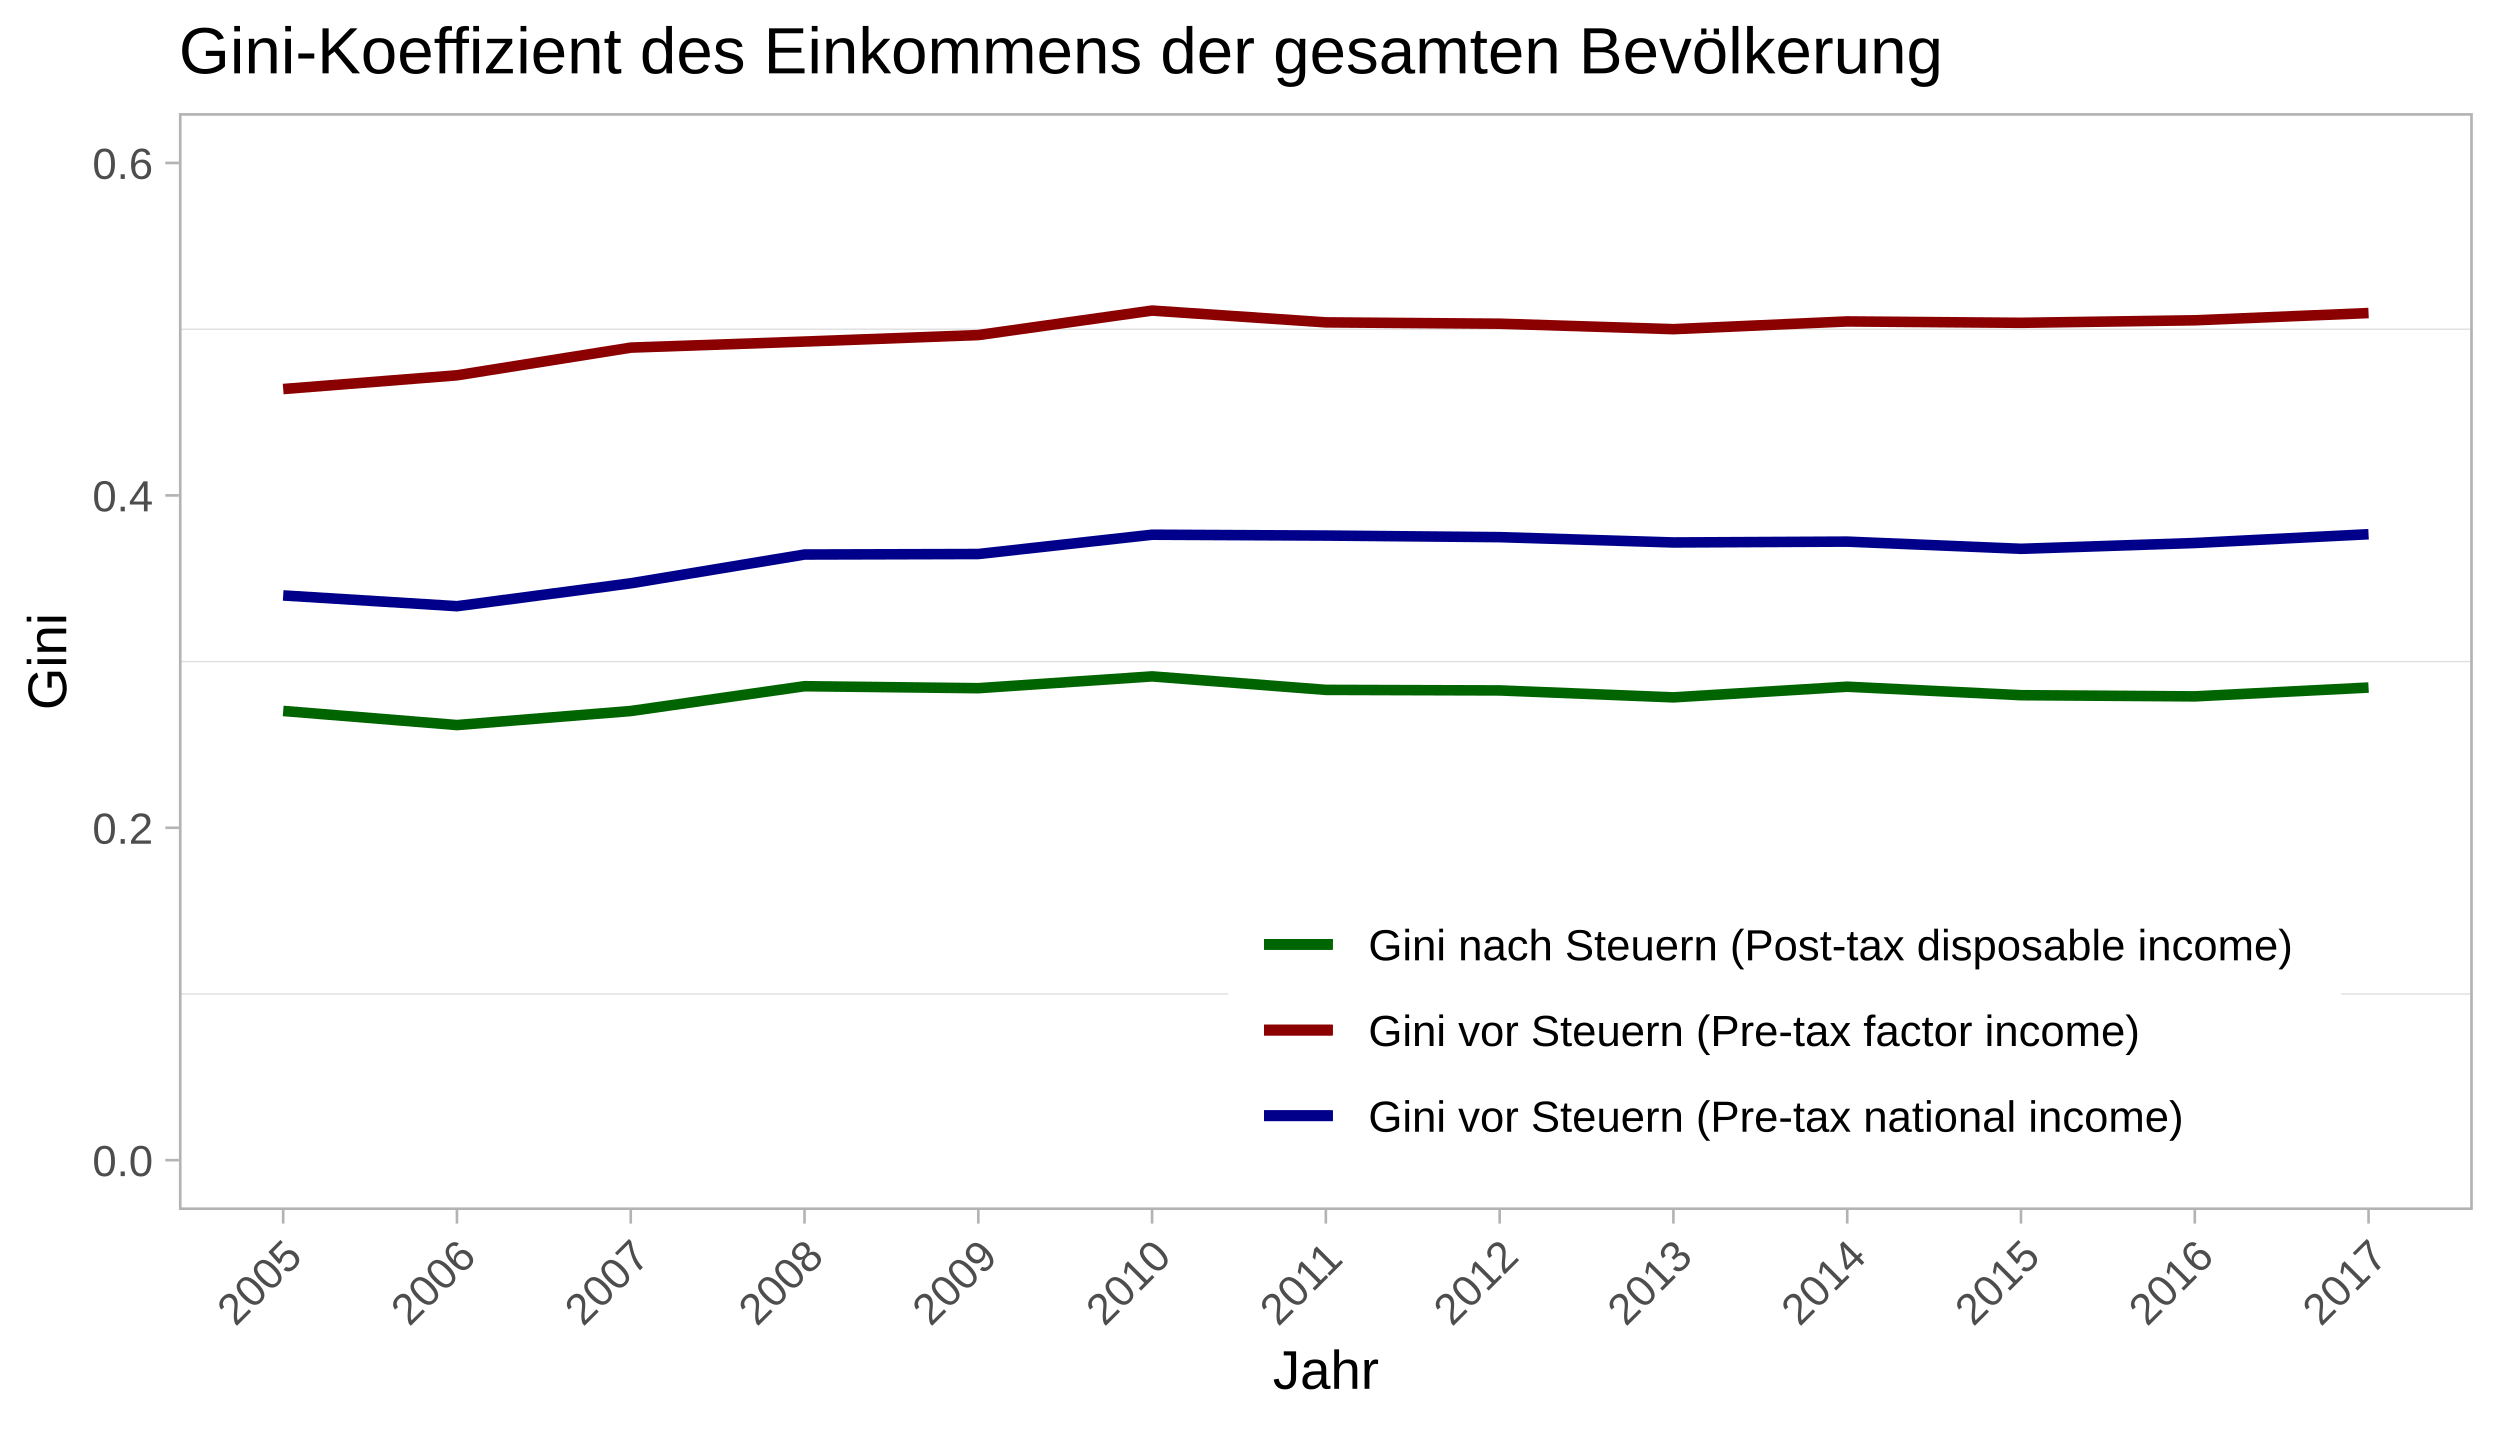
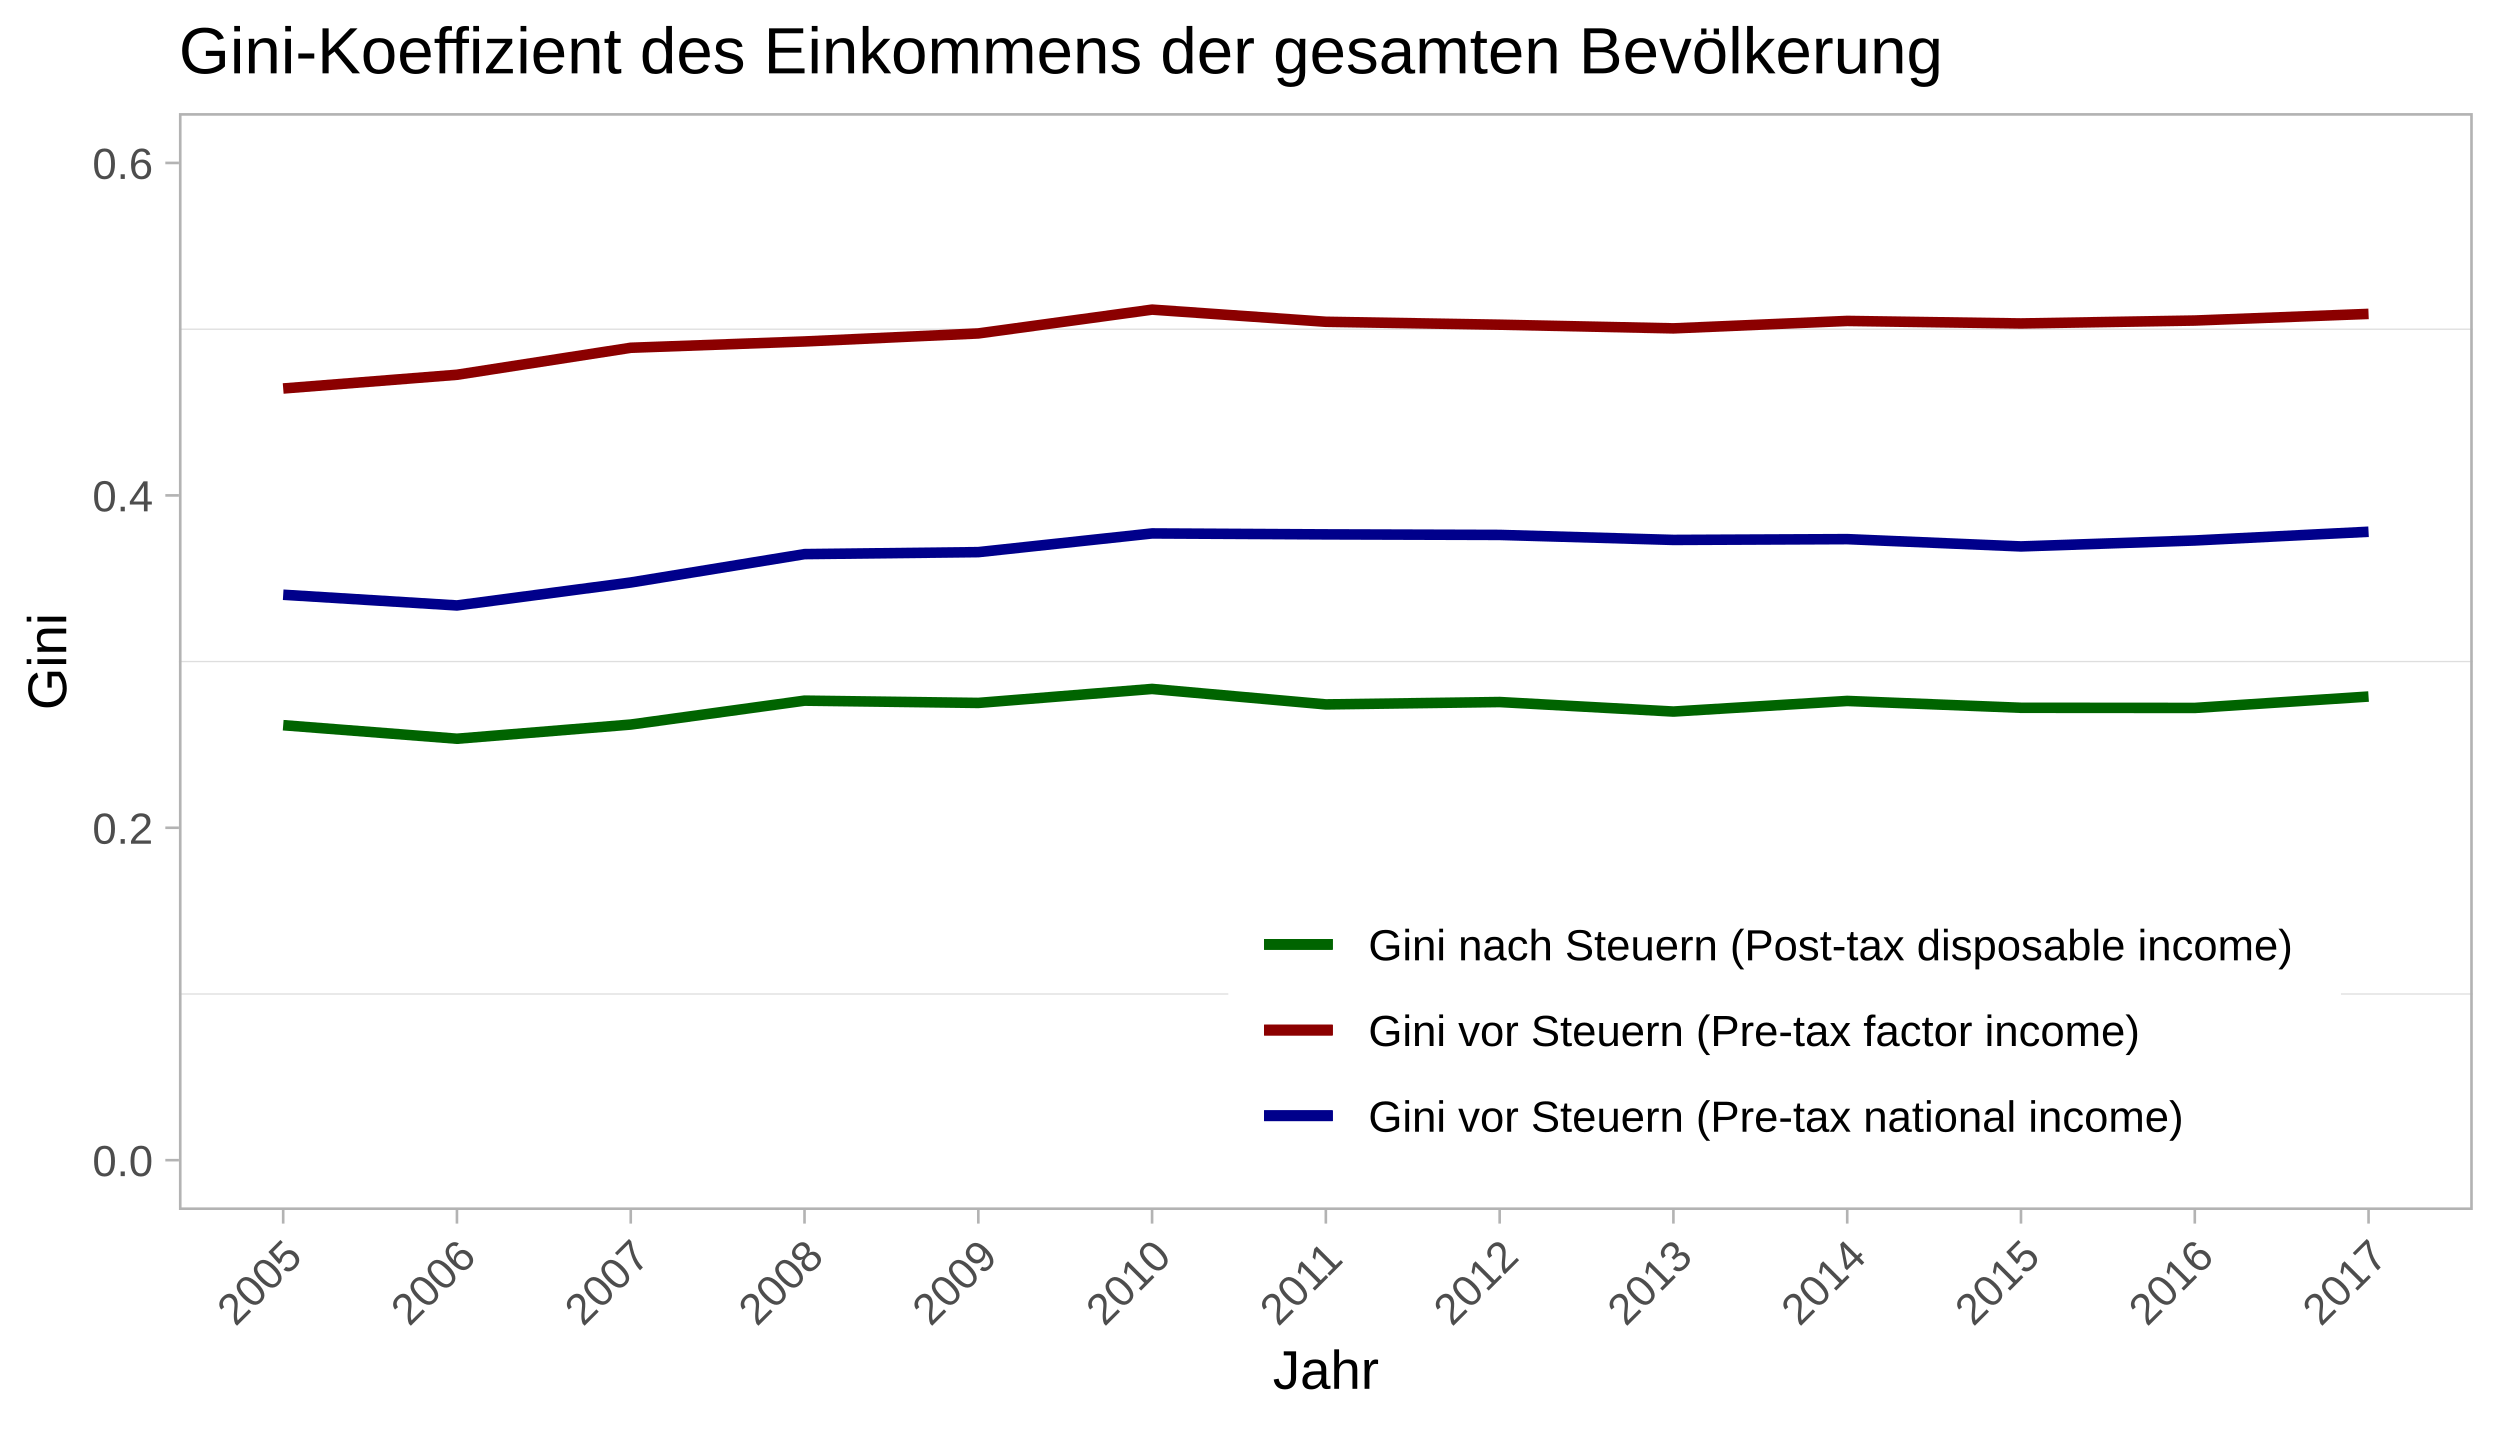
<svg xmlns="http://www.w3.org/2000/svg" viewBox="0 0 504.00 288.00">
  <defs>
    <style type="text/css">
    line, polyline, path, rect, circle {
      fill: none;
      stroke: #000000;
      stroke-linecap: round;
      stroke-linejoin: round;
      stroke-miterlimit: 10.00;
    }
  </style>
  </defs>
  <rect width="100%" height="100%" style="stroke: none; fill: #FFFFFF;" />
  <rect x="-0.00" y="0.00" width="504.00" height="288.00" style="stroke-width: 1.07; stroke: #FFFFFF; fill: #FFFFFF;" />
  <defs>
    <clipPath id="cpMzYuMDY4Mnw0OTguNTIxfDI0My45NDR8MjIuODAyNw==">
      <rect x="36.07" y="22.80" width="462.45" height="221.14" />
    </clipPath>
  </defs>
  <rect x="36.07" y="22.80" width="462.45" height="221.14" style="stroke-width: 1.07; stroke: none; fill: #FFFFFF;" clip-path="url(#cpMzYuMDY4Mnw0OTguNTIxfDI0My45NDR8MjIuODAyNw==)" />
  <polyline points="36.07,200.39 498.52,200.39 " style="stroke-width: 0.27; stroke: #DEDEDE; stroke-linecap: butt;" clip-path="url(#cpMzYuMDY4Mnw0OTguNTIxfDI0My45NDR8MjIuODAyNw==)" />
  <polyline points="36.07,133.37 498.52,133.37 " style="stroke-width: 0.27; stroke: #DEDEDE; stroke-linecap: butt;" clip-path="url(#cpMzYuMDY4Mnw0OTguNTIxfDI0My45NDR8MjIuODAyNw==)" />
  <polyline points="36.07,66.36 498.52,66.36 " style="stroke-width: 0.27; stroke: #DEDEDE; stroke-linecap: butt;" clip-path="url(#cpMzYuMDY4Mnw0OTguNTIxfDI0My45NDR8MjIuODAyNw==)" />
-   <polyline points="57.09,78.43 92.12,75.66 127.16,70.08 162.19,68.86 197.23,67.55 232.26,62.61 267.29,64.99 302.33,65.26 337.36,66.36 372.40,64.80 407.43,65.08 442.47,64.57 477.50,63.11 " style="stroke-width: 2.13; stroke: #8B0000; stroke-linecap: butt;" clip-path="url(#cpMzYuMDY4Mnw0OTguNTIxfDI0My45NDR8MjIuODAyNw==)" />
-   <polyline points="57.09,120.04 92.12,122.21 127.16,117.59 162.19,111.79 197.23,111.69 232.26,107.80 267.29,107.97 302.33,108.29 337.36,109.36 372.40,109.19 407.43,110.64 442.47,109.47 477.50,107.70 " style="stroke-width: 2.13; stroke: #00008B; stroke-linecap: butt;" clip-path="url(#cpMzYuMDY4Mnw0OTguNTIxfDI0My45NDR8MjIuODAyNw==)" />
-   <polyline points="57.09,143.33 92.12,146.17 127.16,143.34 162.19,138.34 197.23,138.74 232.26,136.36 267.29,139.08 302.33,139.19 337.36,140.59 372.40,138.44 407.43,140.15 442.47,140.39 477.50,138.61 " style="stroke-width: 2.13; stroke: #006400; stroke-linecap: butt;" clip-path="url(#cpMzYuMDY4Mnw0OTguNTIxfDI0My45NDR8MjIuODAyNw==)" />
+   <polyline points="57.09,78.32 92.12,75.55 127.16,70.11 162.19,68.84 197.23,67.22 232.26,62.42 267.29,64.87 302.33,65.46 337.36,66.20 372.40,64.70 407.43,65.21 442.47,64.62 477.50,63.28 " style="stroke-width: 2.13; stroke: #8B0000; stroke-linecap: butt;" clip-path="url(#cpMzYuMDY4Mnw0OTguNTIxfDI0My45NDR8MjIuODAyNw==)" />
+   <polyline points="57.09,119.90 92.12,122.06 127.16,117.43 162.19,111.71 197.23,111.31 232.26,107.54 267.29,107.73 302.33,107.84 337.36,108.85 372.40,108.69 407.43,110.16 442.47,108.96 477.50,107.20 " style="stroke-width: 2.13; stroke: #00008B; stroke-linecap: butt;" clip-path="url(#cpMzYuMDY4Mnw0OTguNTIxfDI0My45NDR8MjIuODAyNw==)" />
+   <polyline points="57.09,146.20 92.12,148.93 127.16,146.07 162.19,141.25 197.23,141.71 232.26,138.89 267.29,142.01 302.33,141.53 337.36,143.45 372.40,141.31 407.43,142.69 442.47,142.72 477.50,140.42 " style="stroke-width: 2.13; stroke: #006400; stroke-linecap: butt;" clip-path="url(#cpMzYuMDY4Mnw0OTguNTIxfDI0My45NDR8MjIuODAyNw==)" />
  <rect x="36.07" y="22.80" width="462.45" height="221.14" style="stroke-width: 1.07; stroke: #B3B3B3;" clip-path="url(#cpMzYuMDY4Mnw0OTguNTIxfDI0My45NDR8MjIuODAyNw==)" />
  <defs>
    <clipPath id="cpMHw1MDR8Mjg4fDA=">
      <rect x="0.00" y="0.00" width="504.00" height="288.00" />
    </clipPath>
  </defs>
  <g clip-path="url(#cpMHw1MDR8Mjg4fDA=)">
    <text x="18.63" y="237.11" style="font-size: 8.80px; fill: #4D4D4D; font-family: Arial;" textLength="12.51px" lengthAdjust="spacingAndGlyphs">0.0</text>
  </g>
  <g clip-path="url(#cpMHw1MDR8Mjg4fDA=)">
    <text x="18.63" y="170.10" style="font-size: 8.80px; fill: #4D4D4D; font-family: Arial;" textLength="12.51px" lengthAdjust="spacingAndGlyphs">0.2</text>
  </g>
  <g clip-path="url(#cpMHw1MDR8Mjg4fDA=)">
    <text x="18.63" y="103.09" style="font-size: 8.80px; fill: #4D4D4D; font-family: Arial;" textLength="12.51px" lengthAdjust="spacingAndGlyphs">0.4</text>
  </g>
  <g clip-path="url(#cpMHw1MDR8Mjg4fDA=)">
    <text x="18.63" y="36.07" style="font-size: 8.80px; fill: #4D4D4D; font-family: Arial;" textLength="12.51px" lengthAdjust="spacingAndGlyphs">0.6</text>
  </g>
  <polyline points="33.33,233.89 36.07,233.89 " style="stroke-width: 0.53; stroke: #B3B3B3; stroke-linecap: butt;" clip-path="url(#cpMHw1MDR8Mjg4fDA=)" />
  <polyline points="33.33,166.88 36.07,166.88 " style="stroke-width: 0.53; stroke: #B3B3B3; stroke-linecap: butt;" clip-path="url(#cpMHw1MDR8Mjg4fDA=)" />
  <polyline points="33.33,99.87 36.07,99.87 " style="stroke-width: 0.53; stroke: #B3B3B3; stroke-linecap: butt;" clip-path="url(#cpMHw1MDR8Mjg4fDA=)" />
  <polyline points="33.33,32.85 36.07,32.85 " style="stroke-width: 0.53; stroke: #B3B3B3; stroke-linecap: butt;" clip-path="url(#cpMHw1MDR8Mjg4fDA=)" />
  <polyline points="57.09,246.68 57.09,243.94 " style="stroke-width: 0.53; stroke: #B3B3B3; stroke-linecap: butt;" clip-path="url(#cpMHw1MDR8Mjg4fDA=)" />
  <polyline points="92.12,246.68 92.12,243.94 " style="stroke-width: 0.53; stroke: #B3B3B3; stroke-linecap: butt;" clip-path="url(#cpMHw1MDR8Mjg4fDA=)" />
  <polyline points="127.16,246.68 127.16,243.94 " style="stroke-width: 0.53; stroke: #B3B3B3; stroke-linecap: butt;" clip-path="url(#cpMHw1MDR8Mjg4fDA=)" />
  <polyline points="162.19,246.68 162.19,243.94 " style="stroke-width: 0.53; stroke: #B3B3B3; stroke-linecap: butt;" clip-path="url(#cpMHw1MDR8Mjg4fDA=)" />
  <polyline points="197.23,246.68 197.23,243.94 " style="stroke-width: 0.53; stroke: #B3B3B3; stroke-linecap: butt;" clip-path="url(#cpMHw1MDR8Mjg4fDA=)" />
  <polyline points="232.26,246.68 232.26,243.94 " style="stroke-width: 0.53; stroke: #B3B3B3; stroke-linecap: butt;" clip-path="url(#cpMHw1MDR8Mjg4fDA=)" />
  <polyline points="267.29,246.68 267.29,243.94 " style="stroke-width: 0.53; stroke: #B3B3B3; stroke-linecap: butt;" clip-path="url(#cpMHw1MDR8Mjg4fDA=)" />
  <polyline points="302.33,246.68 302.33,243.94 " style="stroke-width: 0.53; stroke: #B3B3B3; stroke-linecap: butt;" clip-path="url(#cpMHw1MDR8Mjg4fDA=)" />
  <polyline points="337.36,246.68 337.36,243.94 " style="stroke-width: 0.53; stroke: #B3B3B3; stroke-linecap: butt;" clip-path="url(#cpMHw1MDR8Mjg4fDA=)" />
  <polyline points="372.40,246.68 372.40,243.94 " style="stroke-width: 0.53; stroke: #B3B3B3; stroke-linecap: butt;" clip-path="url(#cpMHw1MDR8Mjg4fDA=)" />
  <polyline points="407.43,246.68 407.43,243.94 " style="stroke-width: 0.53; stroke: #B3B3B3; stroke-linecap: butt;" clip-path="url(#cpMHw1MDR8Mjg4fDA=)" />
  <polyline points="442.47,246.68 442.47,243.94 " style="stroke-width: 0.53; stroke: #B3B3B3; stroke-linecap: butt;" clip-path="url(#cpMHw1MDR8Mjg4fDA=)" />
  <polyline points="477.50,246.68 477.50,243.94 " style="stroke-width: 0.53; stroke: #B3B3B3; stroke-linecap: butt;" clip-path="url(#cpMHw1MDR8Mjg4fDA=)" />
  <g clip-path="url(#cpMHw1MDR8Mjg4fDA=)">
    <text transform="translate(47.48,267.58) rotate(-45)" style="font-size: 8.80px; fill: #4D4D4D; font-family: Arial;" textLength="20.02px" lengthAdjust="spacingAndGlyphs">2005</text>
  </g>
  <g clip-path="url(#cpMHw1MDR8Mjg4fDA=)">
    <text transform="translate(82.52,267.58) rotate(-45)" style="font-size: 8.80px; fill: #4D4D4D; font-family: Arial;" textLength="20.02px" lengthAdjust="spacingAndGlyphs">2006</text>
  </g>
  <g clip-path="url(#cpMHw1MDR8Mjg4fDA=)">
    <text transform="translate(117.55,267.58) rotate(-45)" style="font-size: 8.80px; fill: #4D4D4D; font-family: Arial;" textLength="20.02px" lengthAdjust="spacingAndGlyphs">2007</text>
  </g>
  <g clip-path="url(#cpMHw1MDR8Mjg4fDA=)">
    <text transform="translate(152.59,267.58) rotate(-45)" style="font-size: 8.80px; fill: #4D4D4D; font-family: Arial;" textLength="20.02px" lengthAdjust="spacingAndGlyphs">2008</text>
  </g>
  <g clip-path="url(#cpMHw1MDR8Mjg4fDA=)">
    <text transform="translate(187.62,267.58) rotate(-45)" style="font-size: 8.80px; fill: #4D4D4D; font-family: Arial;" textLength="20.02px" lengthAdjust="spacingAndGlyphs">2009</text>
  </g>
  <g clip-path="url(#cpMHw1MDR8Mjg4fDA=)">
    <text transform="translate(222.65,267.58) rotate(-45)" style="font-size: 8.80px; fill: #4D4D4D; font-family: Arial;" textLength="20.02px" lengthAdjust="spacingAndGlyphs">2010</text>
  </g>
  <g clip-path="url(#cpMHw1MDR8Mjg4fDA=)">
    <text transform="translate(257.69,267.58) rotate(-45)" style="font-size: 8.80px; fill: #4D4D4D; font-family: Arial;" textLength="20.02px" lengthAdjust="spacingAndGlyphs">2011</text>
  </g>
  <g clip-path="url(#cpMHw1MDR8Mjg4fDA=)">
    <text transform="translate(292.72,267.58) rotate(-45)" style="font-size: 8.80px; fill: #4D4D4D; font-family: Arial;" textLength="20.02px" lengthAdjust="spacingAndGlyphs">2012</text>
  </g>
  <g clip-path="url(#cpMHw1MDR8Mjg4fDA=)">
    <text transform="translate(327.76,267.58) rotate(-45)" style="font-size: 8.80px; fill: #4D4D4D; font-family: Arial;" textLength="20.02px" lengthAdjust="spacingAndGlyphs">2013</text>
  </g>
  <g clip-path="url(#cpMHw1MDR8Mjg4fDA=)">
    <text transform="translate(362.79,267.58) rotate(-45)" style="font-size: 8.80px; fill: #4D4D4D; font-family: Arial;" textLength="20.02px" lengthAdjust="spacingAndGlyphs">2014</text>
  </g>
  <g clip-path="url(#cpMHw1MDR8Mjg4fDA=)">
    <text transform="translate(397.83,267.58) rotate(-45)" style="font-size: 8.80px; fill: #4D4D4D; font-family: Arial;" textLength="20.02px" lengthAdjust="spacingAndGlyphs">2015</text>
  </g>
  <g clip-path="url(#cpMHw1MDR8Mjg4fDA=)">
    <text transform="translate(432.86,267.58) rotate(-45)" style="font-size: 8.80px; fill: #4D4D4D; font-family: Arial;" textLength="20.02px" lengthAdjust="spacingAndGlyphs">2016</text>
  </g>
  <g clip-path="url(#cpMHw1MDR8Mjg4fDA=)">
    <text transform="translate(467.89,267.58) rotate(-45)" style="font-size: 8.80px; fill: #4D4D4D; font-family: Arial;" textLength="20.02px" lengthAdjust="spacingAndGlyphs">2017</text>
  </g>
  <g clip-path="url(#cpMHw1MDR8Mjg4fDA=)">
    <text x="256.60" y="279.99" style="font-size: 11.00px; font-family: Arial;" textLength="21.40px" lengthAdjust="spacingAndGlyphs">Jahr</text>
  </g>
  <g clip-path="url(#cpMHw1MDR8Mjg4fDA=)">
    <text transform="translate(13.35,143.15) rotate(-90)" style="font-size: 11.00px; font-family: Arial;" textLength="19.56px" lengthAdjust="spacingAndGlyphs">Gini</text>
  </g>
  <rect x="247.63" y="160.37" width="224.31" height="78.68" style="stroke-width: 1.07; stroke: none; fill: #FFFFFF;" clip-path="url(#cpMHw1MDR8Mjg4fDA=)" />
  <rect x="253.11" y="181.74" width="17.28" height="17.28" style="stroke-width: 1.07; stroke: none; fill: #FFFFFF;" clip-path="url(#cpMHw1MDR8Mjg4fDA=)" />
  <line x1="254.84" y1="190.38" x2="268.66" y2="190.38" style="stroke-width: 2.13; stroke: #006400; stroke-linecap: butt;" clip-path="url(#cpMHw1MDR8Mjg4fDA=)" />
  <line x1="254.84" y1="190.38" x2="268.66" y2="190.38" style="stroke-width: 2.13; stroke: #006400; stroke-linecap: butt;" clip-path="url(#cpMHw1MDR8Mjg4fDA=)" />
  <line x1="254.84" y1="190.38" x2="268.66" y2="190.38" style="stroke-width: 2.13; stroke: #006400; stroke-linecap: butt;" clip-path="url(#cpMHw1MDR8Mjg4fDA=)" />
  <rect x="253.11" y="199.02" width="17.28" height="17.28" style="stroke-width: 1.07; stroke: none; fill: #FFFFFF;" clip-path="url(#cpMHw1MDR8Mjg4fDA=)" />
  <line x1="254.84" y1="207.66" x2="268.66" y2="207.66" style="stroke-width: 2.13; stroke: #8B0000; stroke-linecap: butt;" clip-path="url(#cpMHw1MDR8Mjg4fDA=)" />
  <line x1="254.84" y1="207.66" x2="268.66" y2="207.66" style="stroke-width: 2.13; stroke: #8B0000; stroke-linecap: butt;" clip-path="url(#cpMHw1MDR8Mjg4fDA=)" />
  <line x1="254.84" y1="207.66" x2="268.66" y2="207.66" style="stroke-width: 2.13; stroke: #8B0000; stroke-linecap: butt;" clip-path="url(#cpMHw1MDR8Mjg4fDA=)" />
  <rect x="253.11" y="216.30" width="17.28" height="17.28" style="stroke-width: 1.07; stroke: none; fill: #FFFFFF;" clip-path="url(#cpMHw1MDR8Mjg4fDA=)" />
  <line x1="254.84" y1="224.94" x2="268.66" y2="224.94" style="stroke-width: 2.13; stroke: #00008B; stroke-linecap: butt;" clip-path="url(#cpMHw1MDR8Mjg4fDA=)" />
  <line x1="254.84" y1="224.94" x2="268.66" y2="224.94" style="stroke-width: 2.13; stroke: #00008B; stroke-linecap: butt;" clip-path="url(#cpMHw1MDR8Mjg4fDA=)" />
  <line x1="254.84" y1="224.94" x2="268.66" y2="224.94" style="stroke-width: 2.13; stroke: #00008B; stroke-linecap: butt;" clip-path="url(#cpMHw1MDR8Mjg4fDA=)" />
  <g clip-path="url(#cpMHw1MDR8Mjg4fDA=)">
    <text x="275.87" y="193.60" style="font-size: 8.80px; font-family: Arial;" textLength="190.60px" lengthAdjust="spacingAndGlyphs">Gini nach Steuern (Post-tax disposable income)</text>
  </g>
  <g clip-path="url(#cpMHw1MDR8Mjg4fDA=)">
    <text x="275.87" y="210.88" style="font-size: 8.80px; font-family: Arial;" textLength="159.06px" lengthAdjust="spacingAndGlyphs">Gini vor Steuern (Pre-tax factor income)</text>
  </g>
  <g clip-path="url(#cpMHw1MDR8Mjg4fDA=)">
    <text x="275.87" y="228.16" style="font-size: 8.80px; font-family: Arial;" textLength="168.07px" lengthAdjust="spacingAndGlyphs">Gini vor Steuern (Pre-tax national income)</text>
  </g>
  <g clip-path="url(#cpMHw1MDR8Mjg4fDA=)">
    <text x="36.07" y="14.79" style="font-size: 13.20px; font-family: Arial;" textLength="350.45px" lengthAdjust="spacingAndGlyphs">Gini-Koeffizient des Einkommens der gesamten Bevölkerung</text>
  </g>
</svg>
